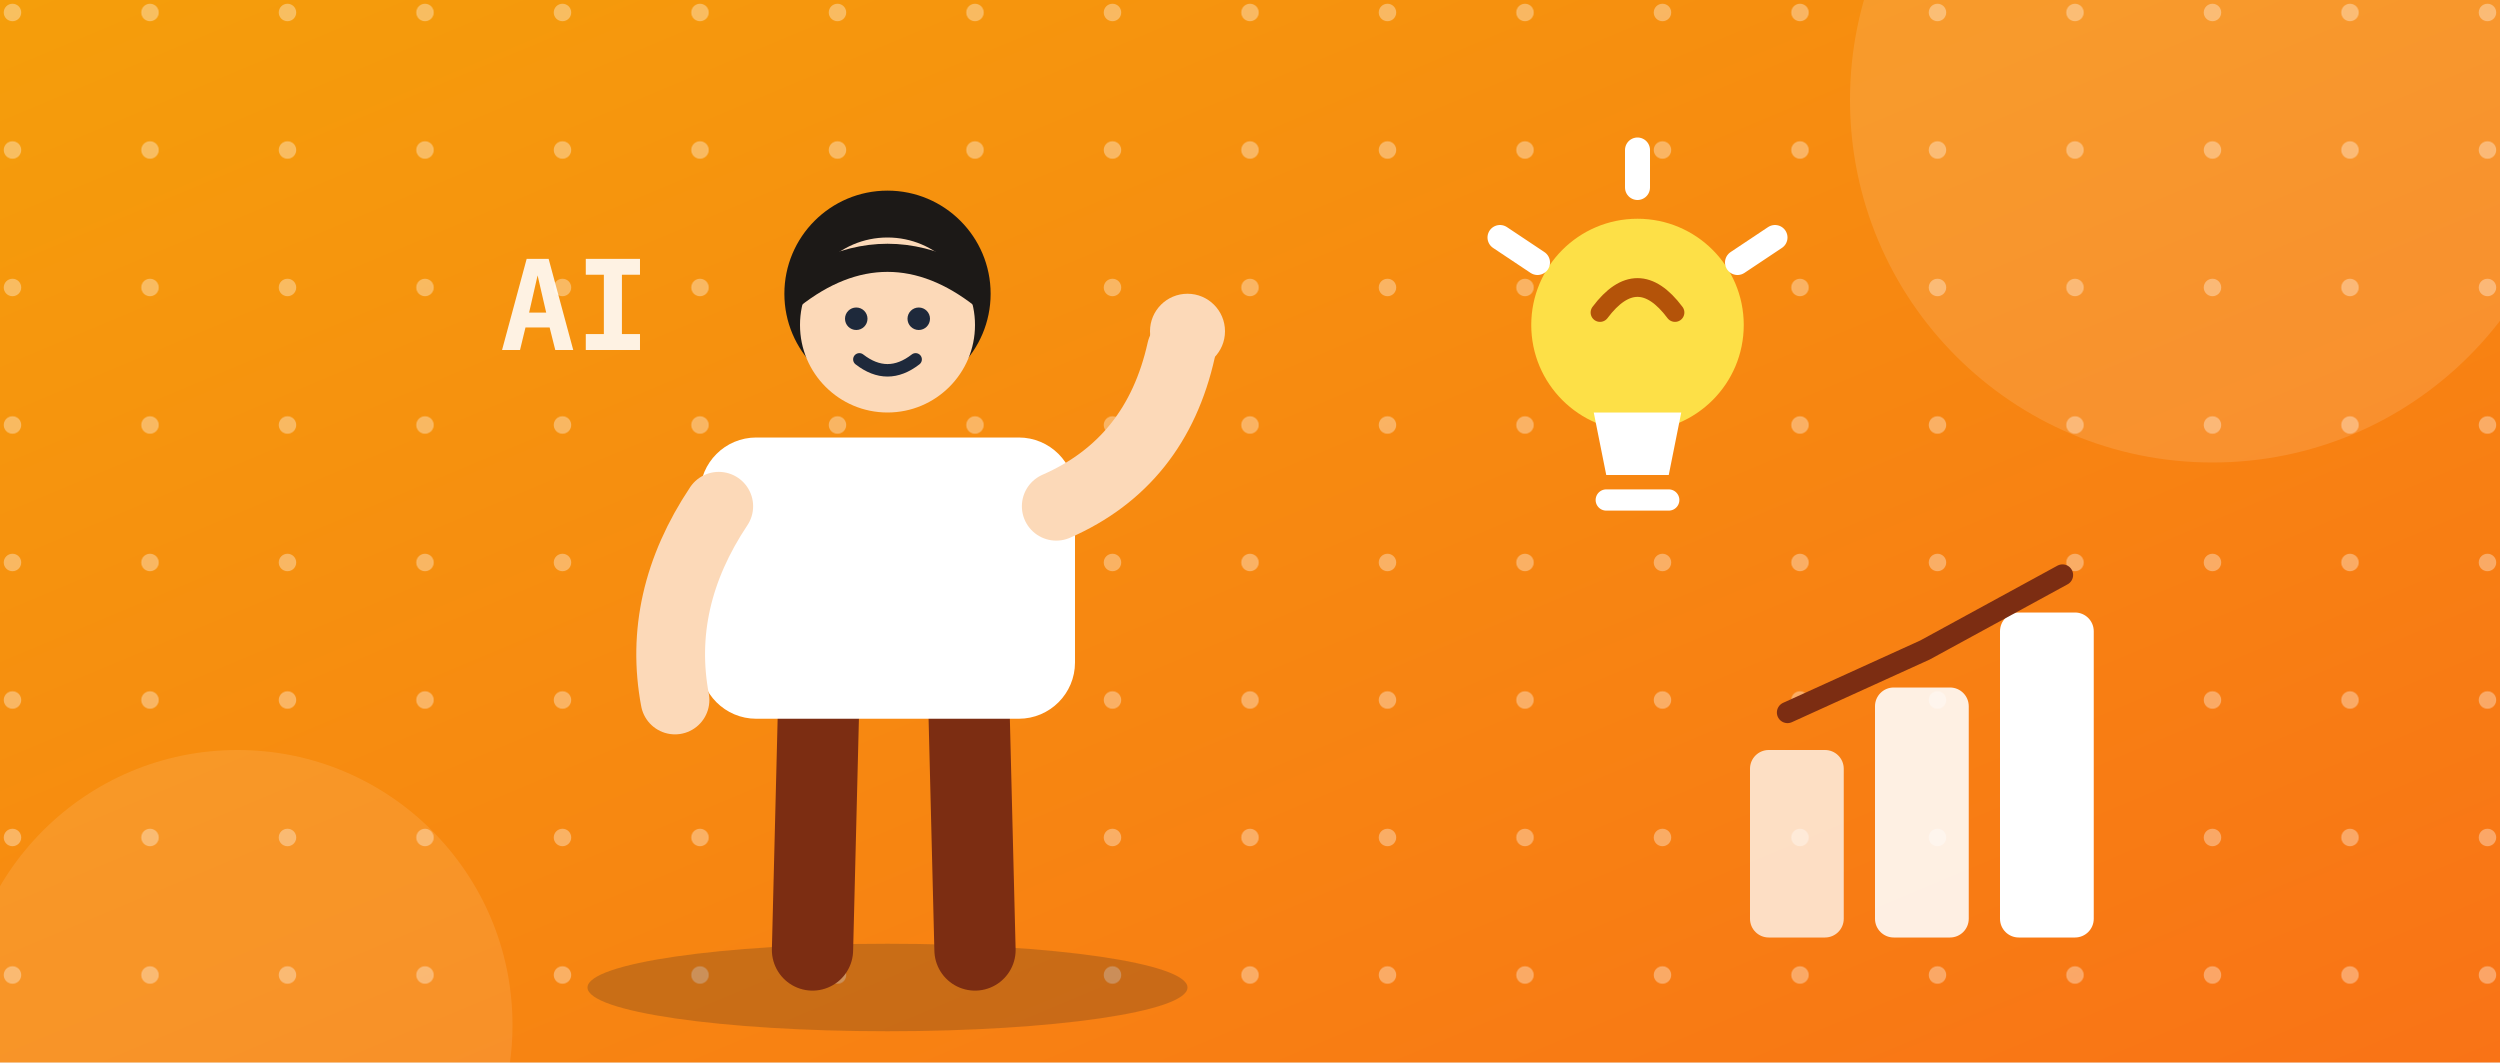
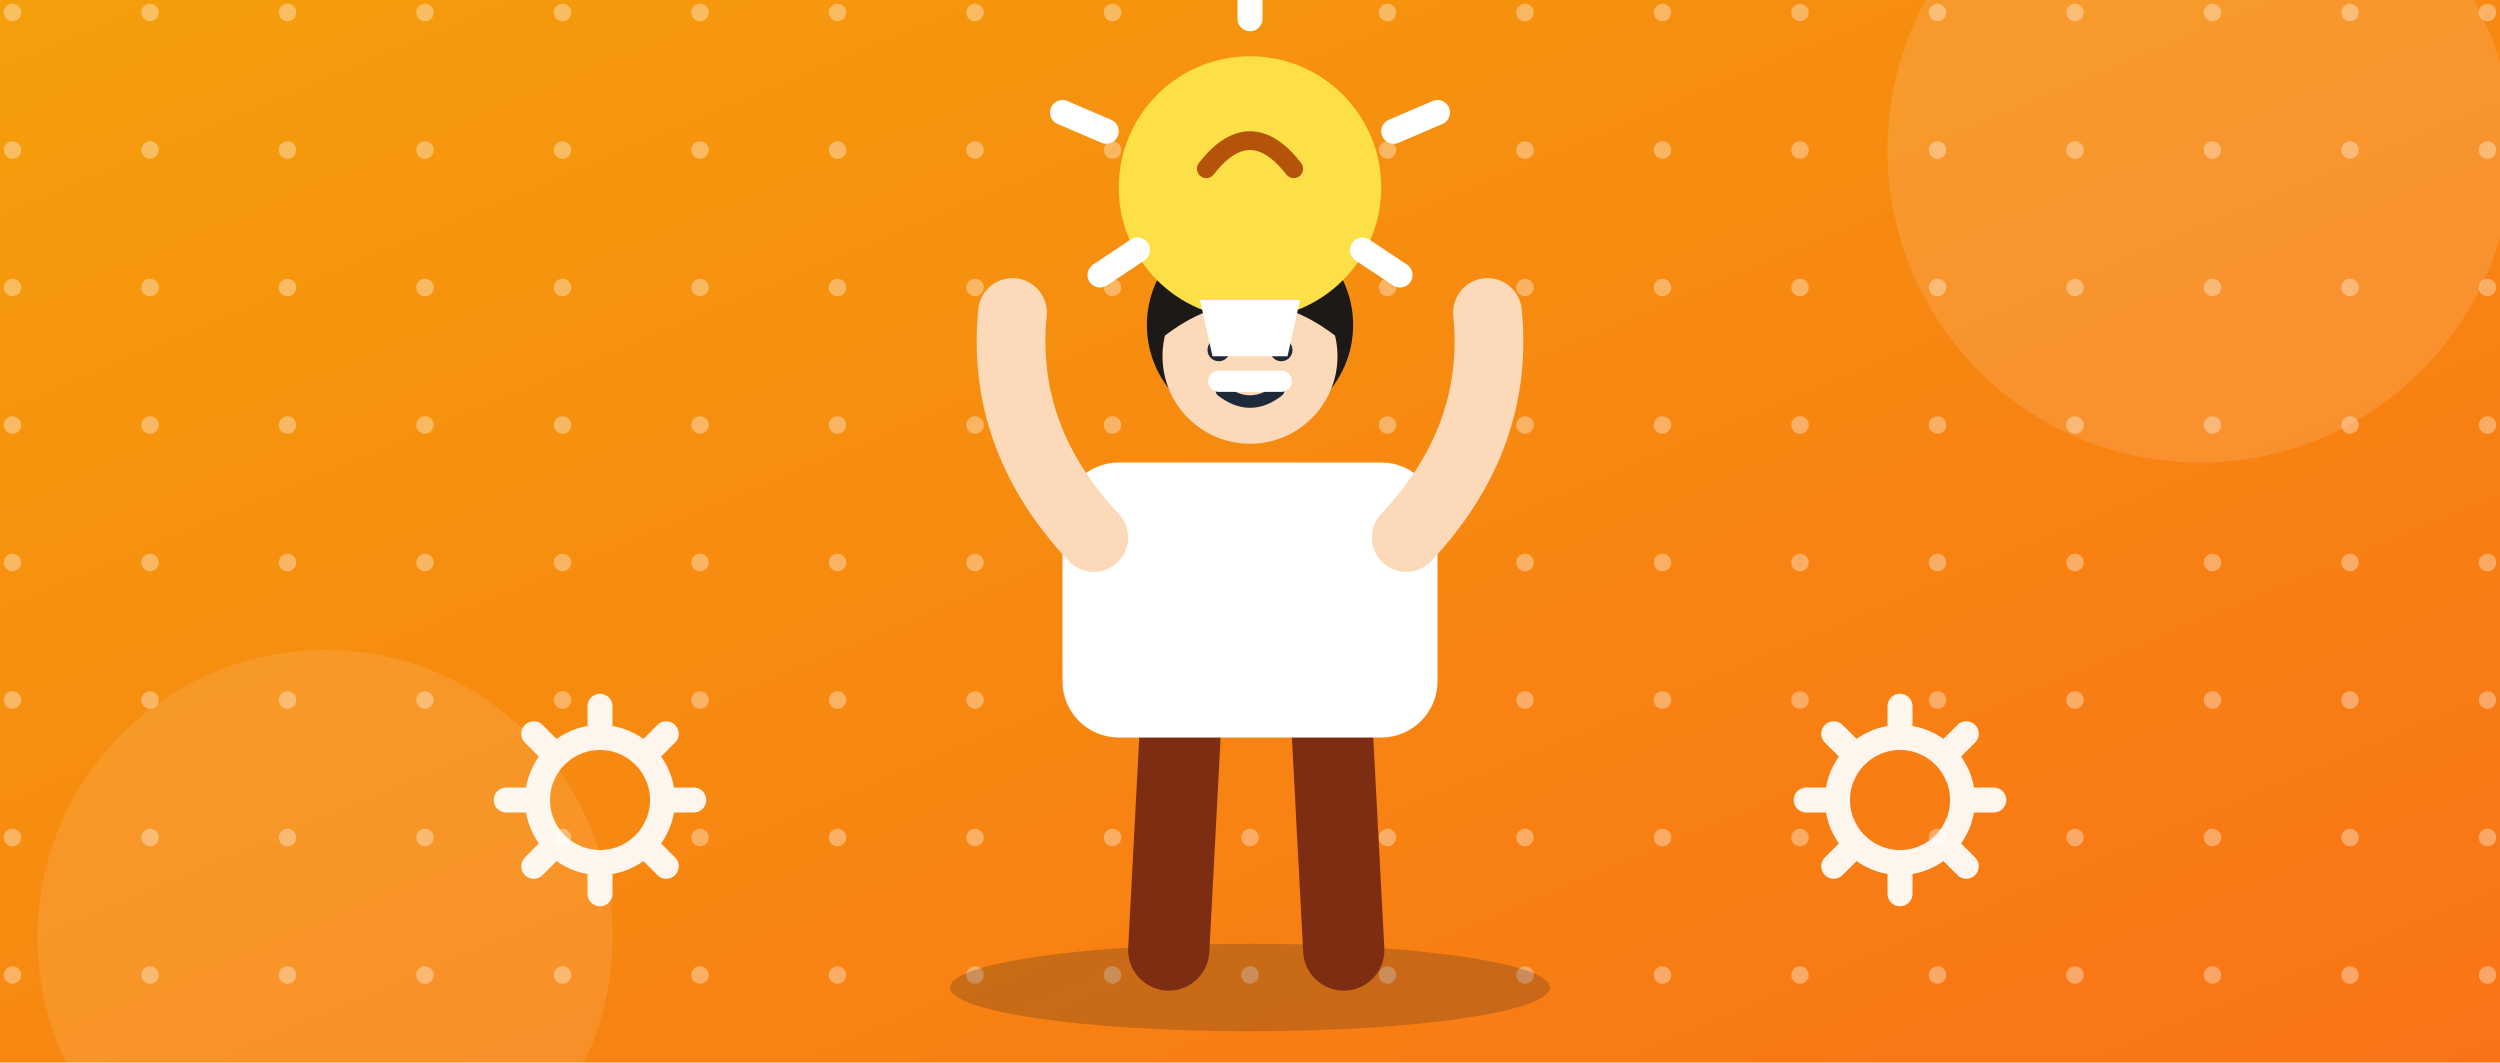
<svg xmlns="http://www.w3.org/2000/svg" viewBox="0 0 400 170" role="img" aria-label="AI Innovator, Grades 9-10">
  <defs>
    <linearGradient id="bg" x1="0" y1="0" x2="1" y2="1">
      <stop offset="0" stop-color="#f59e0b" />
      <stop offset="1" stop-color="#f97316" />
    </linearGradient>
    <pattern id="dots" width="22" height="22" patternUnits="userSpaceOnUse">
      <circle cx="2" cy="2" r="1.4" fill="rgba(255,255,255,0.35)" />
    </pattern>
  </defs>
  <rect width="400" height="170" fill="url(#bg)" />
  <rect width="400" height="170" fill="url(#dots)" />
-   <circle cx="354" cy="16" r="58" fill="rgba(255,255,255,0.12)" />
-   <circle cx="38" cy="164" r="44" fill="rgba(255,255,255,0.10)" />
-   <ellipse cx="142" cy="158" rx="48" ry="7" fill="rgba(15,23,42,0.20)" />
-   <g transform="translate(142,106)">
-     <path d="M-11 6 L-12 46" stroke="#7c2d12" stroke-width="13" stroke-linecap="round" />
-     <path d="M13 6 L14 46" stroke="#7c2d12" stroke-width="13" stroke-linecap="round" />
-     <path d="M-21 -36 h42 a9 9 0 0 1 9 9 v27 a9 9 0 0 1 -9 9 h-42 a9 9 0 0 1 -9 -9 v-27 a9 9 0 0 1 9 -9 z" fill="#ffffff" />
-     <path d="M-27 -25 Q -37 -10 -34 6" stroke="#fcd9b8" stroke-width="11" stroke-linecap="round" fill="none" />
-     <path d="M27 -25 Q 43 -32 47 -50" stroke="#fcd9b8" stroke-width="11" stroke-linecap="round" fill="none" />
-     <circle cx="48" cy="-53" r="6" fill="#fcd9b8" />
-     <circle cx="0" cy="-59" r="16.5" fill="#1c1917" />
-     <circle cx="0" cy="-54" r="14" fill="#fcd9b8" />
-     <path d="M-14 -57 q14 -11 28 0 l-2 -7 q-12 -6 -24 0 z" fill="#1c1917" />
-     <circle cx="-5" cy="-55" r="1.8" fill="#1e293b" />
-     <circle cx="5" cy="-55" r="1.8" fill="#1e293b" />
-     <path d="M-4.5 -48.5 Q 0 -45 4.5 -48.5" stroke="#1e293b" stroke-width="2" stroke-linecap="round" fill="none" />
+   <circle cx="52" cy="150" r="46" fill="rgba(255,255,255,0.10)" />
+   <circle cx="352" cy="24" r="50" fill="rgba(255,255,255,0.12)" />
+   <ellipse cx="200" cy="158" rx="48" ry="7" fill="rgba(15,23,42,0.20)" />
+   <g transform="translate(200,108)">
+     <path d="M-11 6 L-13 44" stroke="#7c2d12" stroke-width="13" stroke-linecap="round" />
+     <path d="M13 6 L15 44" stroke="#7c2d12" stroke-width="13" stroke-linecap="round" />
+     <path d="M-21 -34 h42 a9 9 0 0 1 9 9 v26 a9 9 0 0 1 -9 9 h-42 a9 9 0 0 1 -9 -9 v-26 a9 9 0 0 1 9 -9 z" fill="#ffffff" />
+     <path d="M-25 -22 Q -40 -38 -38 -58" stroke="#fcd9b8" stroke-width="11" stroke-linecap="round" fill="none" />
+     <path d="M25 -22 Q 40 -38 38 -58" stroke="#fcd9b8" stroke-width="11" stroke-linecap="round" fill="none" />
+     <circle cx="0" cy="-56" r="16.5" fill="#1c1917" />
+     <circle cx="0" cy="-51" r="14" fill="#fcd9b8" />
+     <path d="M-14 -54 q14 -11 28 0 l-2 -8 q-12 -6 -24 0 z" fill="#1c1917" />
+     <circle cx="-5" cy="-52" r="1.8" fill="#1e293b" />
+     <circle cx="5" cy="-52" r="1.8" fill="#1e293b" />
+     <path d="M-4.5 -45.5 Q 0 -42 4.5 -45.5" stroke="#1e293b" stroke-width="2" stroke-linecap="round" fill="none" />
  </g>
-   <g transform="translate(262,58)">
-     <circle cx="0" cy="-6" r="17" fill="#fde047" />
-     <path d="M-7 8 L7 8 L5 18 L-5 18 Z" fill="#ffffff" />
-     <path d="M-5 22 L5 22" stroke="#ffffff" stroke-width="3.4" stroke-linecap="round" />
-     <path d="M-6 -8 q6 -8 12 0" stroke="#b45309" stroke-width="3" stroke-linecap="round" fill="none" />
-     <path d="M0 -34 L0 -28 M-22 -20 L-16 -16 M22 -20 L16 -16" stroke="#ffffff" stroke-width="4" stroke-linecap="round" />
+   <g transform="translate(200,30)">
+     <circle cx="0" cy="0" r="21" fill="#fde047" />
+     <path d="M-8 18 L8 18 L6 27 L-6 27 Z" fill="#ffffff" />
+     <path d="M-5 31 L5 31" stroke="#ffffff" stroke-width="3.4" stroke-linecap="round" />
+     <path d="M-7 -3 q7 -9 14 0" stroke="#b45309" stroke-width="3" stroke-linecap="round" fill="none" />
+     <path d="M0 -34 L0 -27 M-30 -12 L-23 -9 M30 -12 L23 -9 M-24 14 L-18 10 M24 14 L18 10" stroke="#ffffff" stroke-width="4" stroke-linecap="round" />
  </g>
-   <g transform="translate(310,124)">
-     <rect x="-30" y="-4" width="15" height="30" rx="3" fill="#ffffff" opacity="0.75" />
-     <rect x="-10" y="-14" width="15" height="40" rx="3" fill="#ffffff" opacity="0.88" />
-     <rect x="10" y="-26" width="15" height="52" rx="3" fill="#ffffff" />
-     <path d="M-24 -10 L-2 -20 L20 -32" stroke="#7c2d12" stroke-width="3.4" stroke-linecap="round" fill="none" />
+   <g transform="translate(96,128)" stroke="#ffffff" opacity="0.92" fill="none">
+     <circle cx="0" cy="0" r="10" stroke-width="4" />
+     <path d="M0 -15 L0 -11 M0 15 L0 11 M-15 0 L-11 0 M15 0 L11 0 M-10.6 -10.6 L-7.8 -7.8 M10.6 10.6 L7.8 7.8 M10.6 -10.6 L7.8 -7.8 M-10.6 10.6 L-7.8 7.8" stroke-width="4" stroke-linecap="round" />
  </g>
-   <g transform="translate(80,56)" font-family="monospace" font-weight="bold" font-size="20" fill="#ffffff" opacity="0.88">
-     <text>AI</text>
+   <g transform="translate(304,128)" stroke="#ffffff" opacity="0.92" fill="none">
+     <circle cx="0" cy="0" r="10" stroke-width="4" />
+     <path d="M0 -15 L0 -11 M0 15 L0 11 M-15 0 L-11 0 M15 0 L11 0 M-10.6 -10.6 L-7.8 -7.8 M10.6 10.6 L7.8 7.8 M10.6 -10.6 L7.8 -7.8 M-10.6 10.6 L-7.8 7.8" stroke-width="4" stroke-linecap="round" />
  </g>
</svg>
